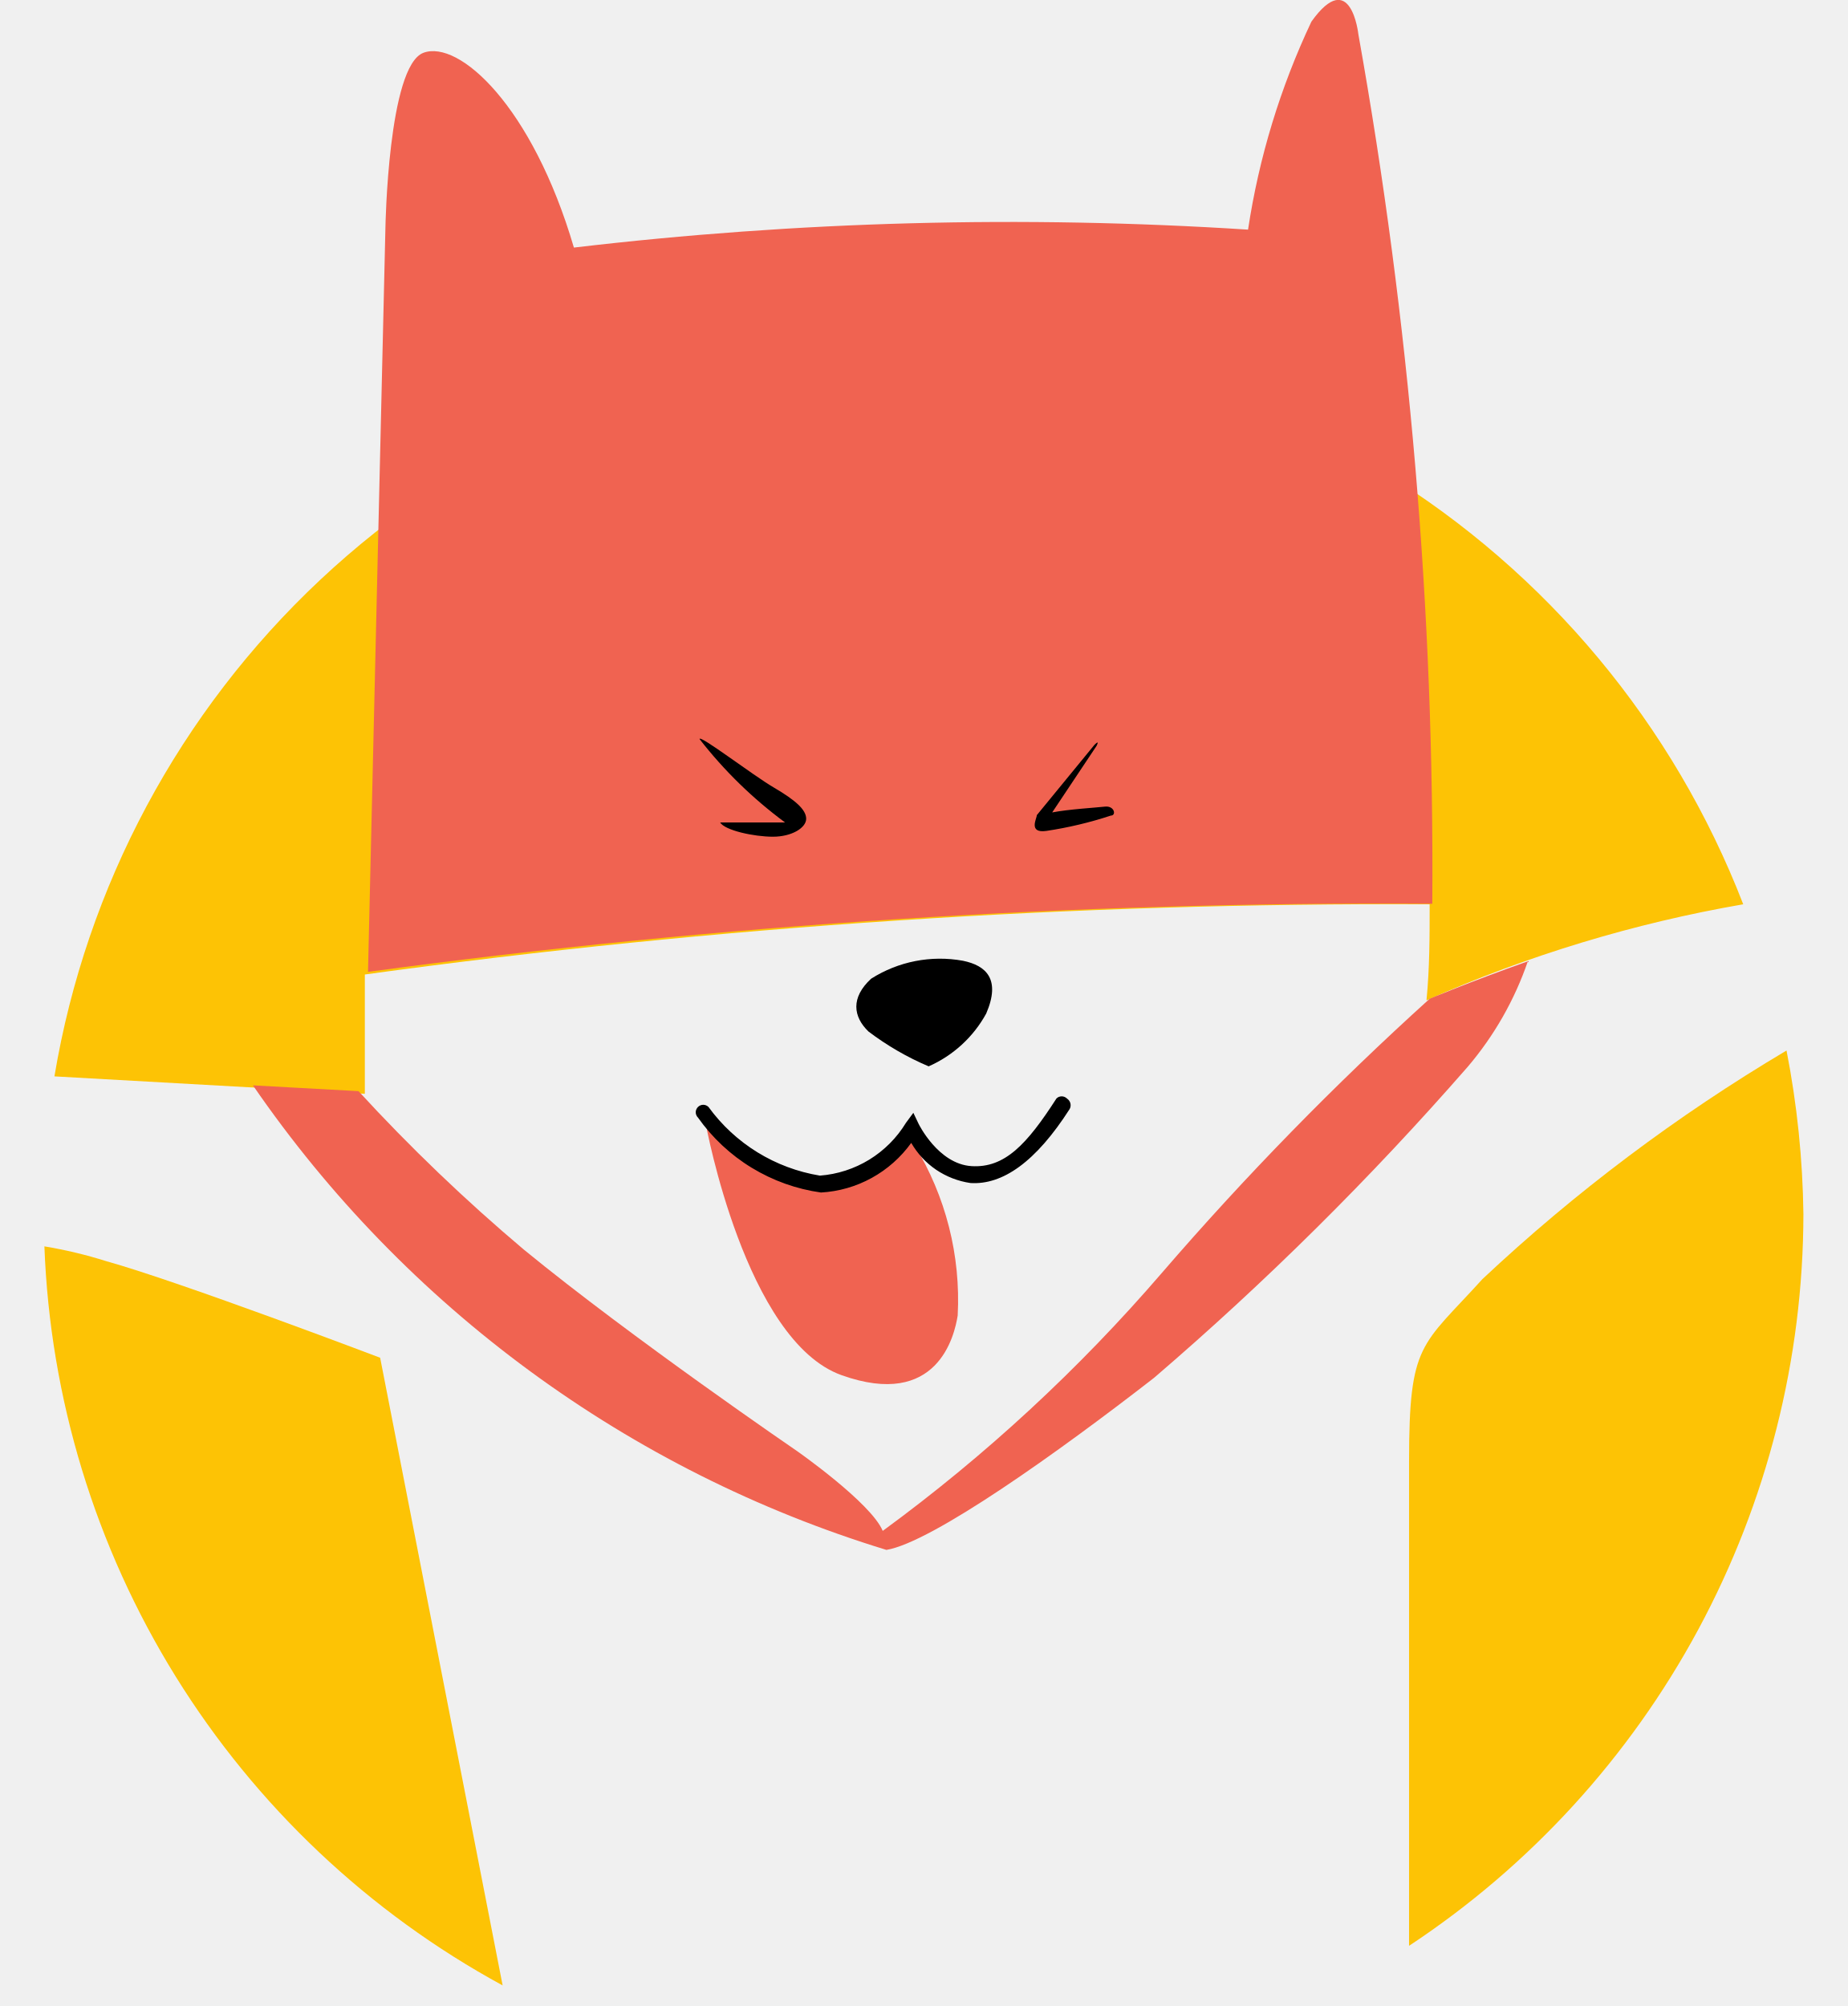
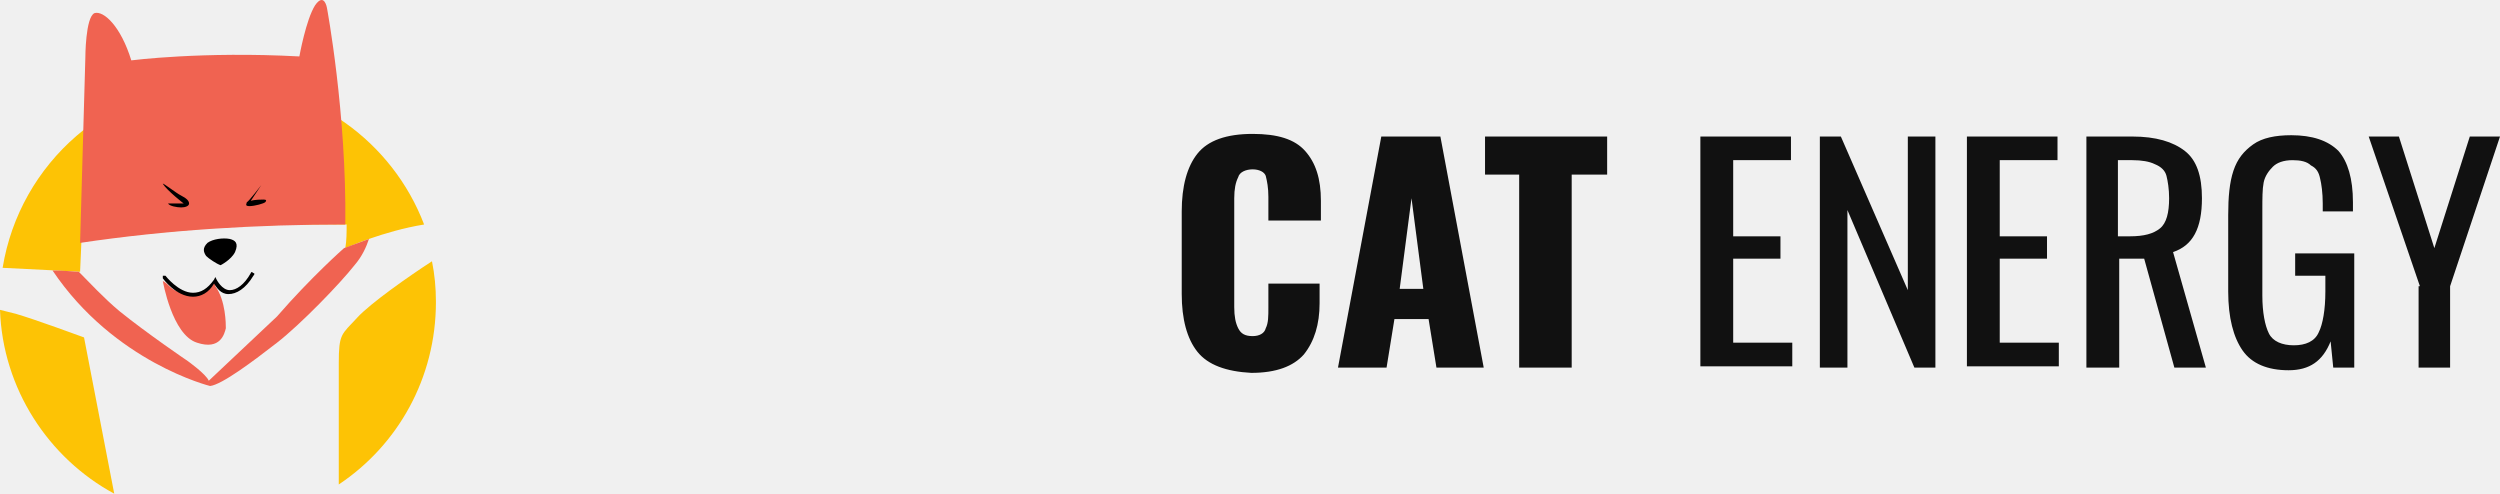
- <svg xmlns="http://www.w3.org/2000/svg" width="35" height="38" viewBox="0 0 35 38" fill="none">
-   <g clip-path="url(#clip0)">
-     <path d="M6.911 20.72V18.46C13.594 17.542 20.334 17.098 27.081 17.13C27.081 17.73 27.081 18.34 27.021 18.95C28.938 18.099 30.954 17.488 33.021 17.13C31.703 13.722 29.302 10.841 26.188 8.931C23.073 7.021 19.417 6.186 15.782 6.557C12.147 6.927 8.735 8.482 6.069 10.981C3.404 13.48 1.634 16.786 1.031 20.39L6.911 20.72Z" fill="#FDC305" />
-     <path d="M28.081 24.23C26.921 25.51 26.691 25.43 26.691 27.68C26.691 28.59 26.691 32.58 26.691 36.86C28.983 35.346 30.865 33.288 32.169 30.869C33.472 28.451 34.157 25.747 34.161 23C34.148 21.959 34.041 20.922 33.841 19.9C31.769 21.13 29.837 22.581 28.081 24.23Z" fill="#FDC305" />
-     <path d="M7.201 25.72C7.201 25.72 3.411 24.28 2.011 23.89C1.628 23.769 1.237 23.676 0.841 23.61C0.949 26.496 1.806 29.304 3.328 31.759C4.85 34.213 6.984 36.23 9.521 37.61L7.201 25.72Z" fill="#FDC305" />
-     <path d="M27.131 17.12C27.171 11.599 26.703 6.085 25.731 0.65C25.731 0.65 25.591 -0.64 24.841 0.41C24.252 1.658 23.847 2.985 23.641 4.35C19.383 4.076 15.108 4.19 10.871 4.69C10.081 2 8.691 0.75 8.021 1C7.351 1.25 7.301 4.31 7.301 4.31L6.971 18.41C13.652 17.506 20.389 17.075 27.131 17.12Z" fill="#F06351" />
-     <path d="M13.251 14C13.251 13.91 14.251 14.68 14.661 14.92C15.071 15.16 15.271 15.34 15.271 15.51C15.271 15.68 15.001 15.85 14.641 15.85C14.281 15.85 13.731 15.73 13.641 15.58H14.581H14.871C14.261 15.129 13.716 14.598 13.251 14Z" fill="black" />
-     <path d="M20.731 14.11L19.641 15.44C19.641 15.5 19.471 15.79 19.821 15.74C20.235 15.678 20.643 15.581 21.041 15.45C21.151 15.45 21.111 15.26 20.931 15.28C20.751 15.3 20.241 15.33 19.931 15.39L20.771 14.13C20.771 14.13 20.841 14 20.731 14.11Z" fill="black" />
-     <path d="M17.591 20.2C18.054 19.996 18.438 19.644 18.681 19.2C18.961 18.55 18.681 18.29 18.241 18.2C17.639 18.09 17.017 18.212 16.501 18.54C16.111 18.9 16.161 19.26 16.451 19.54C16.802 19.806 17.185 20.028 17.591 20.2Z" fill="black" />
-     <path d="M17.191 21.45C17.079 21.678 16.922 21.883 16.731 22.05C16.446 22.279 16.096 22.412 15.731 22.43C15.205 22.472 14.681 22.319 14.261 22C14.063 21.881 13.884 21.732 13.731 21.56C13.63 21.449 13.508 21.36 13.371 21.3C13.371 21.3 14.121 25.4 15.941 26.05C17.761 26.7 18.081 25.3 18.141 24.92C18.201 23.785 17.915 22.659 17.321 21.69C17.301 21.38 17.291 21.58 17.191 21.45Z" fill="#F06351" />
-     <path d="M15.551 22.59C15.086 22.525 14.64 22.365 14.239 22.121C13.838 21.877 13.492 21.553 13.221 21.17C13.207 21.157 13.197 21.141 13.19 21.124C13.182 21.107 13.179 21.089 13.179 21.07C13.179 21.051 13.182 21.033 13.19 21.016C13.197 20.999 13.207 20.983 13.221 20.97C13.234 20.957 13.249 20.946 13.267 20.939C13.284 20.932 13.302 20.928 13.321 20.928C13.339 20.928 13.358 20.932 13.375 20.939C13.392 20.946 13.408 20.957 13.421 20.97C13.925 21.664 14.684 22.131 15.531 22.27C15.862 22.245 16.183 22.141 16.467 21.967C16.75 21.793 16.988 21.554 17.161 21.27L17.301 21.08L17.401 21.29C17.401 21.29 17.771 22.05 18.401 22.09C19.031 22.13 19.451 21.68 20.011 20.81C20.024 20.797 20.039 20.786 20.056 20.779C20.074 20.772 20.092 20.768 20.111 20.768C20.129 20.768 20.148 20.772 20.165 20.779C20.182 20.786 20.198 20.797 20.211 20.81C20.243 20.831 20.266 20.863 20.276 20.9C20.285 20.937 20.28 20.977 20.261 21.01C19.621 22.01 18.991 22.45 18.381 22.41C18.149 22.376 17.927 22.29 17.733 22.159C17.539 22.027 17.378 21.853 17.261 21.65C17.064 21.924 16.808 22.151 16.512 22.314C16.216 22.477 15.888 22.571 15.551 22.59Z" fill="black" />
-     <path d="M27.081 18.92C25.285 20.544 23.592 22.277 22.011 24.11C20.439 25.936 18.665 27.577 16.721 29C16.501 28.47 15.101 27.49 15.101 27.49C15.101 27.49 11.971 25.35 9.921 23.67C8.815 22.737 7.769 21.735 6.791 20.67L4.791 20.56C7.681 24.765 11.911 27.868 16.791 29.36C17.651 29.22 20.061 27.5 21.861 26.1C23.98 24.282 25.965 22.313 27.801 20.21C28.303 19.621 28.69 18.942 28.941 18.21C27.841 18.6 27.081 18.92 27.081 18.92Z" fill="#F06351" />
-   </g>
-   <defs>
-     <clipPath id="clip0">
-       <rect width="33.32" height="37.61" fill="white" transform="translate(0.840775)" />
-     </clipPath>
-   </defs>
+ <svg xmlns="http://www.w3.org/2000/svg" viewBox="0 0.002 190.4 37.598">
+   <style>.st1{fill:#f06351}</style>
+   <path d="M6.1 20.7l.1-2.3c6.7-.9 13.4-1.4 20.2-1.3 0 .6 0 1.2-.1 1.8 0 0 2.9-1.3 6-1.8-2.4-6.3-8.5-10.8-15.6-10.8C8.4 6.3 1.5 12.4.2 20.4c2.2.1 5.9.3 5.9.3zm21.1 3.5c-1.2 1.3-1.4 1.2-1.4 3.5v9.2c4.5-3 7.4-8.1 7.4-13.9 0-1.1-.1-2.1-.3-3.1-1.7 1.1-4.7 3.2-5.7 4.3zM6.4 25.7s-3.8-1.4-5.2-1.8L0 23.6c.2 6 3.7 11.3 8.7 14L6.4 25.7z" fill="#fdc305" />
+   <path class="st1" d="M26.3 17.1C26.4 8.6 24.9.6 24.9.6s-.2-1.2-.9-.2c-.7 1.1-1.2 3.9-1.2 3.9-7.4-.4-12.8.3-12.8.3C9.2 2 7.9.8 7.2 1c-.7.3-.7 3.4-.7 3.4l-.4 14.1c6.7-1 13.5-1.4 20.2-1.4z" />
+   <path d="M12.4 14c0-.1 1 .7 1.4.9.4.2.6.4.6.6 0 .2-.3.3-.6.3s-.9-.1-1-.3H14c.1.1-1.3-1-1.6-1.5zm7.5.1s-1 1.3-1.1 1.3c0 .1-.2.3.2.3s1.1-.2 1.2-.3c.1-.1.1-.2-.1-.2s-.7 0-1 .1l.8-1.2zm-3.1 6.1s.8-.4 1.1-1c.3-.7 0-.9-.4-1-.5-.1-1.3 0-1.7.3-.4.4-.3.7-.1 1 .2.2.8.6 1.1.7z" />
+   <path class="st1" d="M16.3 21.5s-.2.4-.5.6c-.2.2-.6.4-1 .4-.6 0-1.1-.2-1.5-.4-.2-.1-.4-.3-.5-.4-.2-.2-.4-.3-.4-.3s.7 4.1 2.6 4.7c1.8.6 2.1-.7 2.2-1.1 0-.3 0-2.1-.8-3.2.1-.4 0-.2-.1-.3z" />
+   <path d="M14.7 22.6c-1.3 0-2.3-1.4-2.3-1.4V21h.2s1 1.3 2.1 1.3c.6 0 1.1-.3 1.6-1l.1-.2.1.2s.4.8 1 .8c.5 0 1.1-.4 1.6-1.3 0-.1.1-.1.2 0 .1 0 .1.1 0 .2-.6 1-1.3 1.4-1.9 1.4-.6 0-.9-.5-1.1-.8-.4.7-1 1-1.6 1z" />
+   <path class="st1" d="M26.2 18.9s-2.5 2.2-5.1 5.2L15.9 29c-.2-.5-1.6-1.5-1.6-1.5s-3.1-2.1-5.2-3.8c-1.2-1-2.3-2.2-3.1-3-.3 0-1.1-.1-2-.1 4.7 7 12 8.8 12 8.8.9-.1 3.3-1.9 5.1-3.3 1.8-1.4 4.8-4.5 5.9-5.9.6-.7.9-1.4 1.1-2-1.1.4-1.9.7-1.9.7z" />
+   <path d="M91.2 26.8c-.8-1-1.2-2.5-1.2-4.4v-6.3c0-1.9.4-3.4 1.2-4.4.8-1 2.2-1.5 4.2-1.5 1.9 0 3.2.4 4 1.3.8.9 1.2 2.1 1.2 3.8v1.5h-4V15c0-.7-.1-1.2-.2-1.6-.1-.3-.5-.5-1-.5s-1 .2-1.1.6c-.2.4-.3.9-.3 1.6v8.3c0 .7.1 1.2.3 1.6.2.4.5.6 1.1.6.5 0 .9-.2 1-.6.2-.4.2-.9.2-1.6v-1.8h3.9v1.5c0 1.6-.4 2.9-1.2 3.9-.8.9-2.1 1.4-4 1.4-1.9-.1-3.3-.6-4.1-1.6zm14-16.4h4.5L113 28h-3.6l-.6-3.7h-2.6l-.6 3.7h-3.7l3.3-17.6zm3.2 11.6l-.9-6.9-.9 6.9h1.8zm7.4-8.7h-2.7v-2.9h9.3v2.9h-2.7V28h-4V13.3zm13.7-2.9h6.9v1.8H132V18h3.6v1.7H132v6.4h4.5v1.8h-7V10.4zm9 0h1.7l5.1 11.7V10.4h2.1V28h-1.6l-5.1-12v12h-2.1V10.4zm11.3 0h6.9v1.8h-4.4V18h3.6v1.7h-3.6v6.4h4.5v1.8h-7V10.4zm9 0h3.6c1.8 0 3.1.4 4 1.1s1.3 1.9 1.3 3.6c0 2.3-.7 3.6-2.2 4.1L168 28h-2.4l-2.3-8.3h-1.9V28h-2.5V10.4zm3.4 7.6c1.1 0 1.8-.2 2.3-.6.5-.4.7-1.2.7-2.3 0-.7-.1-1.3-.2-1.7s-.4-.7-.9-.9c-.4-.2-1-.3-1.7-.3h-1.1V18h.9zm8.6 8.7c-.7-1-1.1-2.5-1.1-4.5v-5.8c0-1.4.1-2.5.4-3.4.3-.9.8-1.5 1.5-2s1.7-.7 2.9-.7c1.6 0 2.8.4 3.6 1.2.7.8 1.1 2.1 1.1 3.9v.7h-2.3v-.6c0-.8-.1-1.5-.2-1.9-.1-.5-.3-.8-.7-1-.3-.3-.8-.4-1.4-.4-.7 0-1.2.2-1.5.5-.3.3-.6.7-.7 1.2-.1.5-.1 1.2-.1 2.1v6.5c0 1.3.2 2.3.5 2.9.3.6 1 .9 1.9.9.9 0 1.6-.3 1.9-1 .3-.6.5-1.7.5-3.1V21h-2.3v-1.7h4.5V28h-1.6l-.2-2c-.6 1.5-1.6 2.2-3.2 2.2s-2.8-.5-3.5-1.5zm13.5-4.9l-3.9-11.4h2.3l2.7 8.5 2.7-8.5h2.3l-3.8 11.4V28h-2.4v-6.2z" fill="#111" />
</svg>
